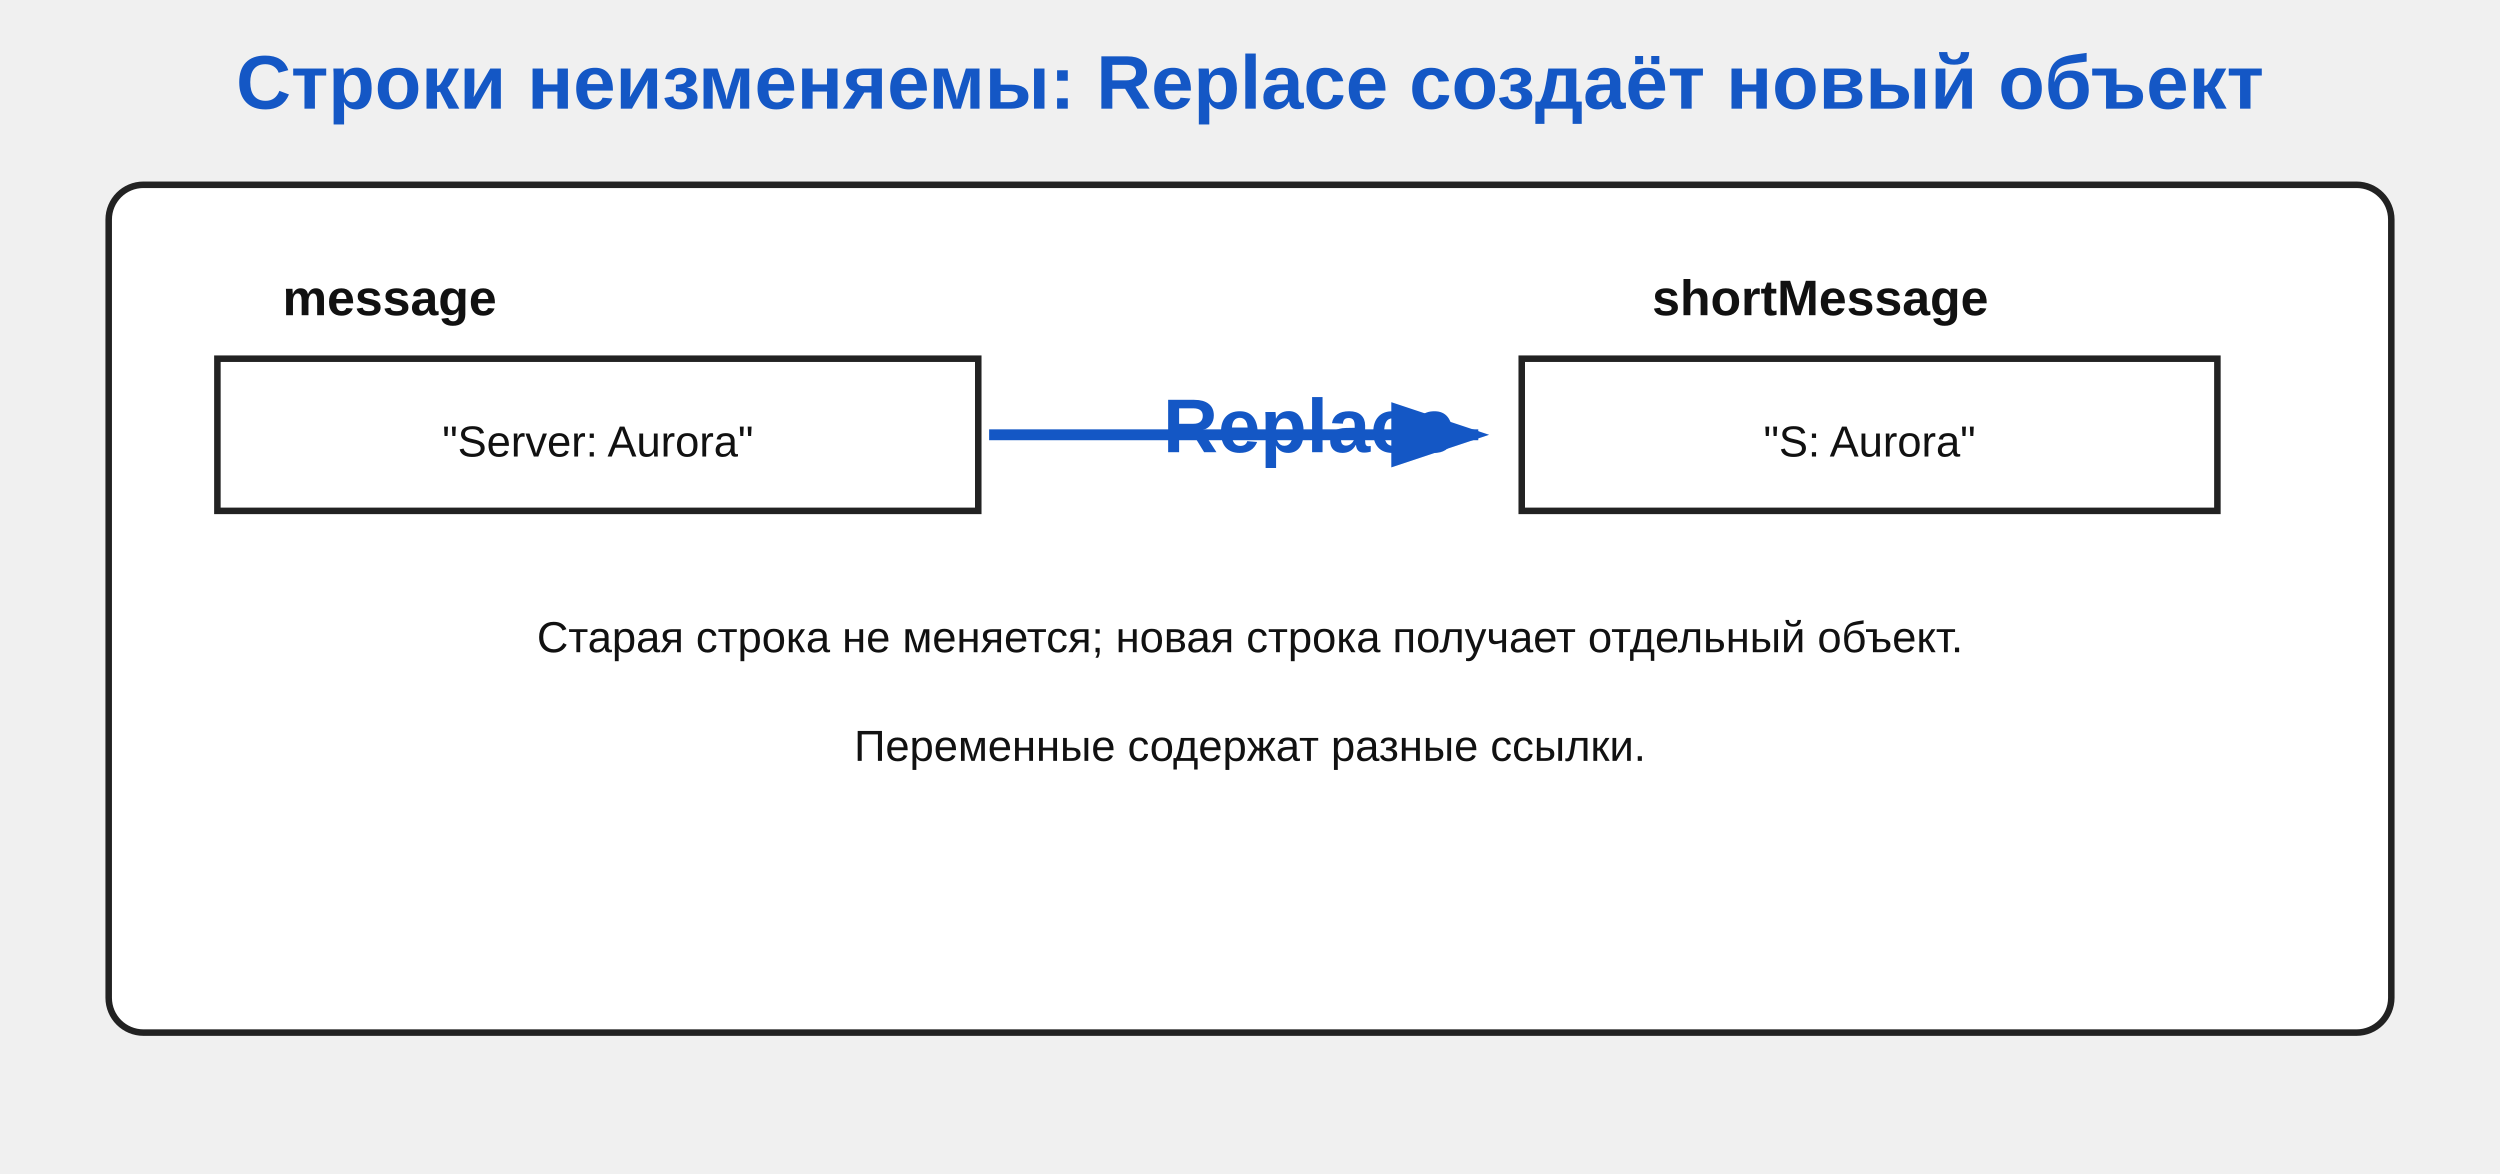
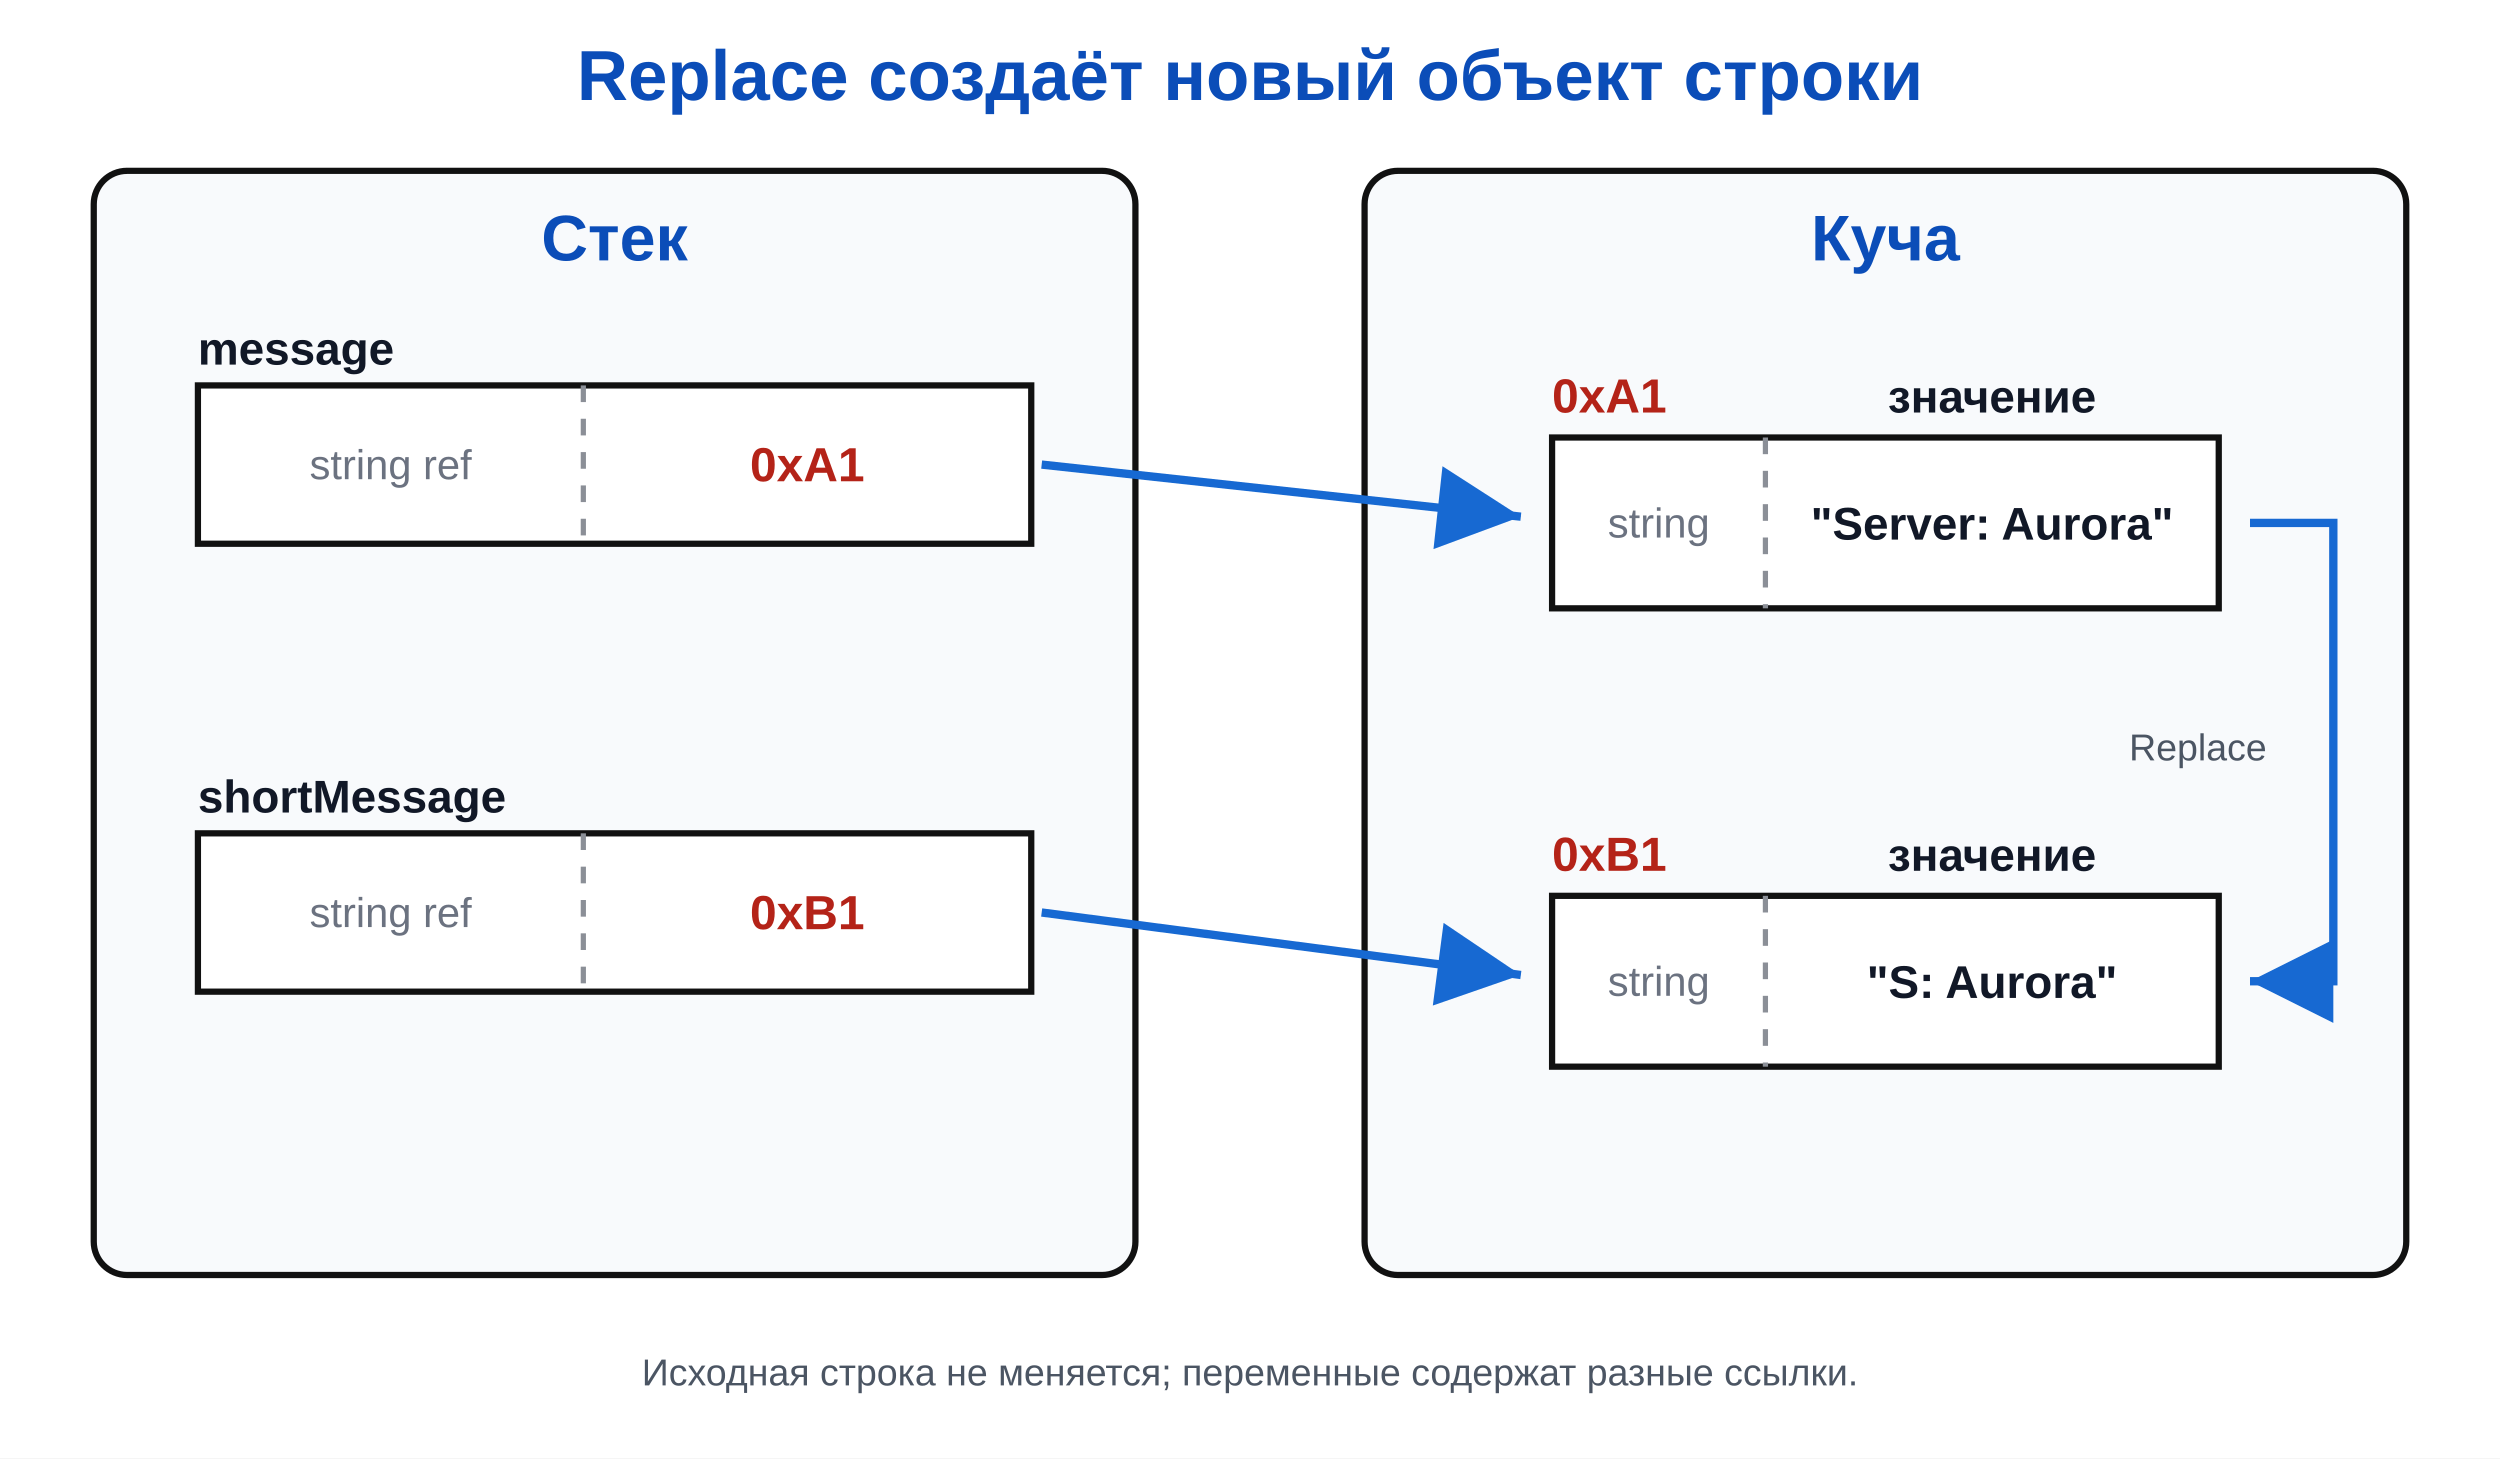
- <svg xmlns="http://www.w3.org/2000/svg" width="1150" height="540" viewBox="0 0 1150 540">
-   <style>text{font-family:Arial,sans-serif;fill:#111}.title{font-size:35px;font-weight:700;fill:#1457c5}.label{font-size:23px;font-weight:700}.small{font-size:20px}.box{fill:#fff;stroke:#222;stroke-width:3}</style>
-   <text x="575" y="50" text-anchor="middle" class="title">Строки неизменяемы: Replace создаёт новый объект</text>
-   <rect x="50" y="85" width="1050" height="390" rx="16" class="box" />
-   <text x="130" y="145" class="label">message</text>
-   <rect x="100" y="165" width="350" height="70" class="box" />
-   <text x="275" y="210" text-anchor="middle" class="small">"Server: Aurora"</text>
-   <text x="535" y="208" class="title">Replace</text>
-   <text x="760" y="145" class="label">shortMessage</text>
-   <rect x="700" y="165" width="320" height="70" class="box" />
-   <text x="860" y="210" text-anchor="middle" class="small">"S: Aurora"</text>
-   <path d="M455 200h225" stroke="#1457c5" stroke-width="5" marker-end="url(#a)" />
-   <text x="575" y="300" text-anchor="middle" class="small">Старая строка не меняется; новая строка получает отдельный объект.</text>
-   <text x="575" y="350" text-anchor="middle" class="small">Переменные содержат разные ссылки.</text>
+ <svg xmlns="http://www.w3.org/2000/svg" width="1200" height="700" viewBox="0 0 1200 700">
  <defs>
-     <marker id="a" markerWidth="10" markerHeight="10" refX="8" refY="3" orient="auto">
-       <path d="M0,0 L9,3 L0,6 z" fill="#1457c5" />
+     <marker id="arrow" markerWidth="12" markerHeight="12" refX="10" refY="5" orient="auto">
+       <path d="M0,0 L10,5 L0,10 z" fill="#1769d2" />
    </marker>
  </defs>
+   <style>
+     text{font-family:Arial,'Segoe UI',sans-serif;fill:#111827} .title{font-size:34px;font-weight:700;fill:#0b4db8} .panel-title{font-size:31px;font-weight:700;fill:#0b4db8} .name{font-size:22px;font-weight:600} .type{font-size:20px;fill:#6b7280} .value{font-size:22px;font-weight:600} .compact{font-size:16px;font-weight:600} .address{font-size:23px;font-weight:700;fill:#b42318} .small{font-size:18px;fill:#4b5563} .object-title{font-size:22px;font-weight:700} .box{fill:white;stroke:#111111;stroke-width:3} .panel{fill:#f8fafc;stroke:#111111;stroke-width:3} .divider{stroke:#8b8f97;stroke-width:2.5;stroke-dasharray:8 8} .line{stroke:#111111;stroke-width:3} .arrow{fill:none;stroke:#1769d2;stroke-width:4}
+   </style>
+   <rect width="100%" height="100%" fill="white" />
+   <text x="600" y="48" class="title" text-anchor="middle">Replace создаёт новый объект строки</text>
+   <rect x="45" y="82" width="500" height="530" rx="16" class="panel" />
+   <text x="295" y="125" class="panel-title" text-anchor="middle">Стек</text>
+   <rect x="655" y="82" width="500" height="530" rx="16" class="panel" />
+   <text x="905" y="125" class="panel-title" text-anchor="middle">Куча</text>
+   <text x="95" y="175" class="name" text-anchor="start">message</text>
+   <rect x="95" y="185" width="400" height="76" rx="0" class="box" />
+   <line x1="280" y1="185" x2="280" y2="261" class="divider" />
+   <text x="187.5" y="230" class="type" text-anchor="middle">string ref</text>
+   <text x="387.5" y="231" class="address" text-anchor="middle">0xA1</text>
+   <text x="95" y="390" class="name" text-anchor="start">shortMessage</text>
+   <rect x="95" y="400" width="400" height="76" rx="0" class="box" />
+   <line x1="280" y1="400" x2="280" y2="476" class="divider" />
+   <text x="187.5" y="445" class="type" text-anchor="middle">string ref</text>
+   <text x="387.5" y="446" class="address" text-anchor="middle">0xB1</text>
+   <text x="745" y="198" class="address" text-anchor="start">0xA1</text>
+   <text x="956.2" y="198" class="name" text-anchor="middle">значение</text>
+   <rect x="745" y="210" width="320" height="82" rx="0" class="box" />
+   <line x1="847.4" y1="210" x2="847.4" y2="292" class="divider" />
+   <text x="796.2" y="258" class="type" text-anchor="middle">string</text>
+   <text x="956.2" y="259" class="value" text-anchor="middle">"Server: Aurora"</text>
+   <text x="745" y="418" class="address" text-anchor="start">0xB1</text>
+   <text x="956.2" y="418" class="name" text-anchor="middle">значение</text>
+   <rect x="745" y="430" width="320" height="82" rx="0" class="box" />
+   <line x1="847.4" y1="430" x2="847.4" y2="512" class="divider" />
+   <text x="796.2" y="478" class="type" text-anchor="middle">string</text>
+   <text x="956.2" y="479" class="value" text-anchor="middle">"S: Aurora"</text>
+   <path d="M500 223 L730 248" class="arrow" marker-end="url(#arrow)" />
+   <path d="M500 438 L730 468" class="arrow" marker-end="url(#arrow)" />
+   <text x="1088" y="365" class="small" text-anchor="end">Replace</text>
+   <path d="M1080 251 L1120 251 L1120 471 L1080 471" class="arrow" marker-end="url(#arrow)" />
+   <text x="600" y="665" class="small" text-anchor="middle">Исходная строка не меняется; переменные содержат разные ссылки.</text>
</svg>
